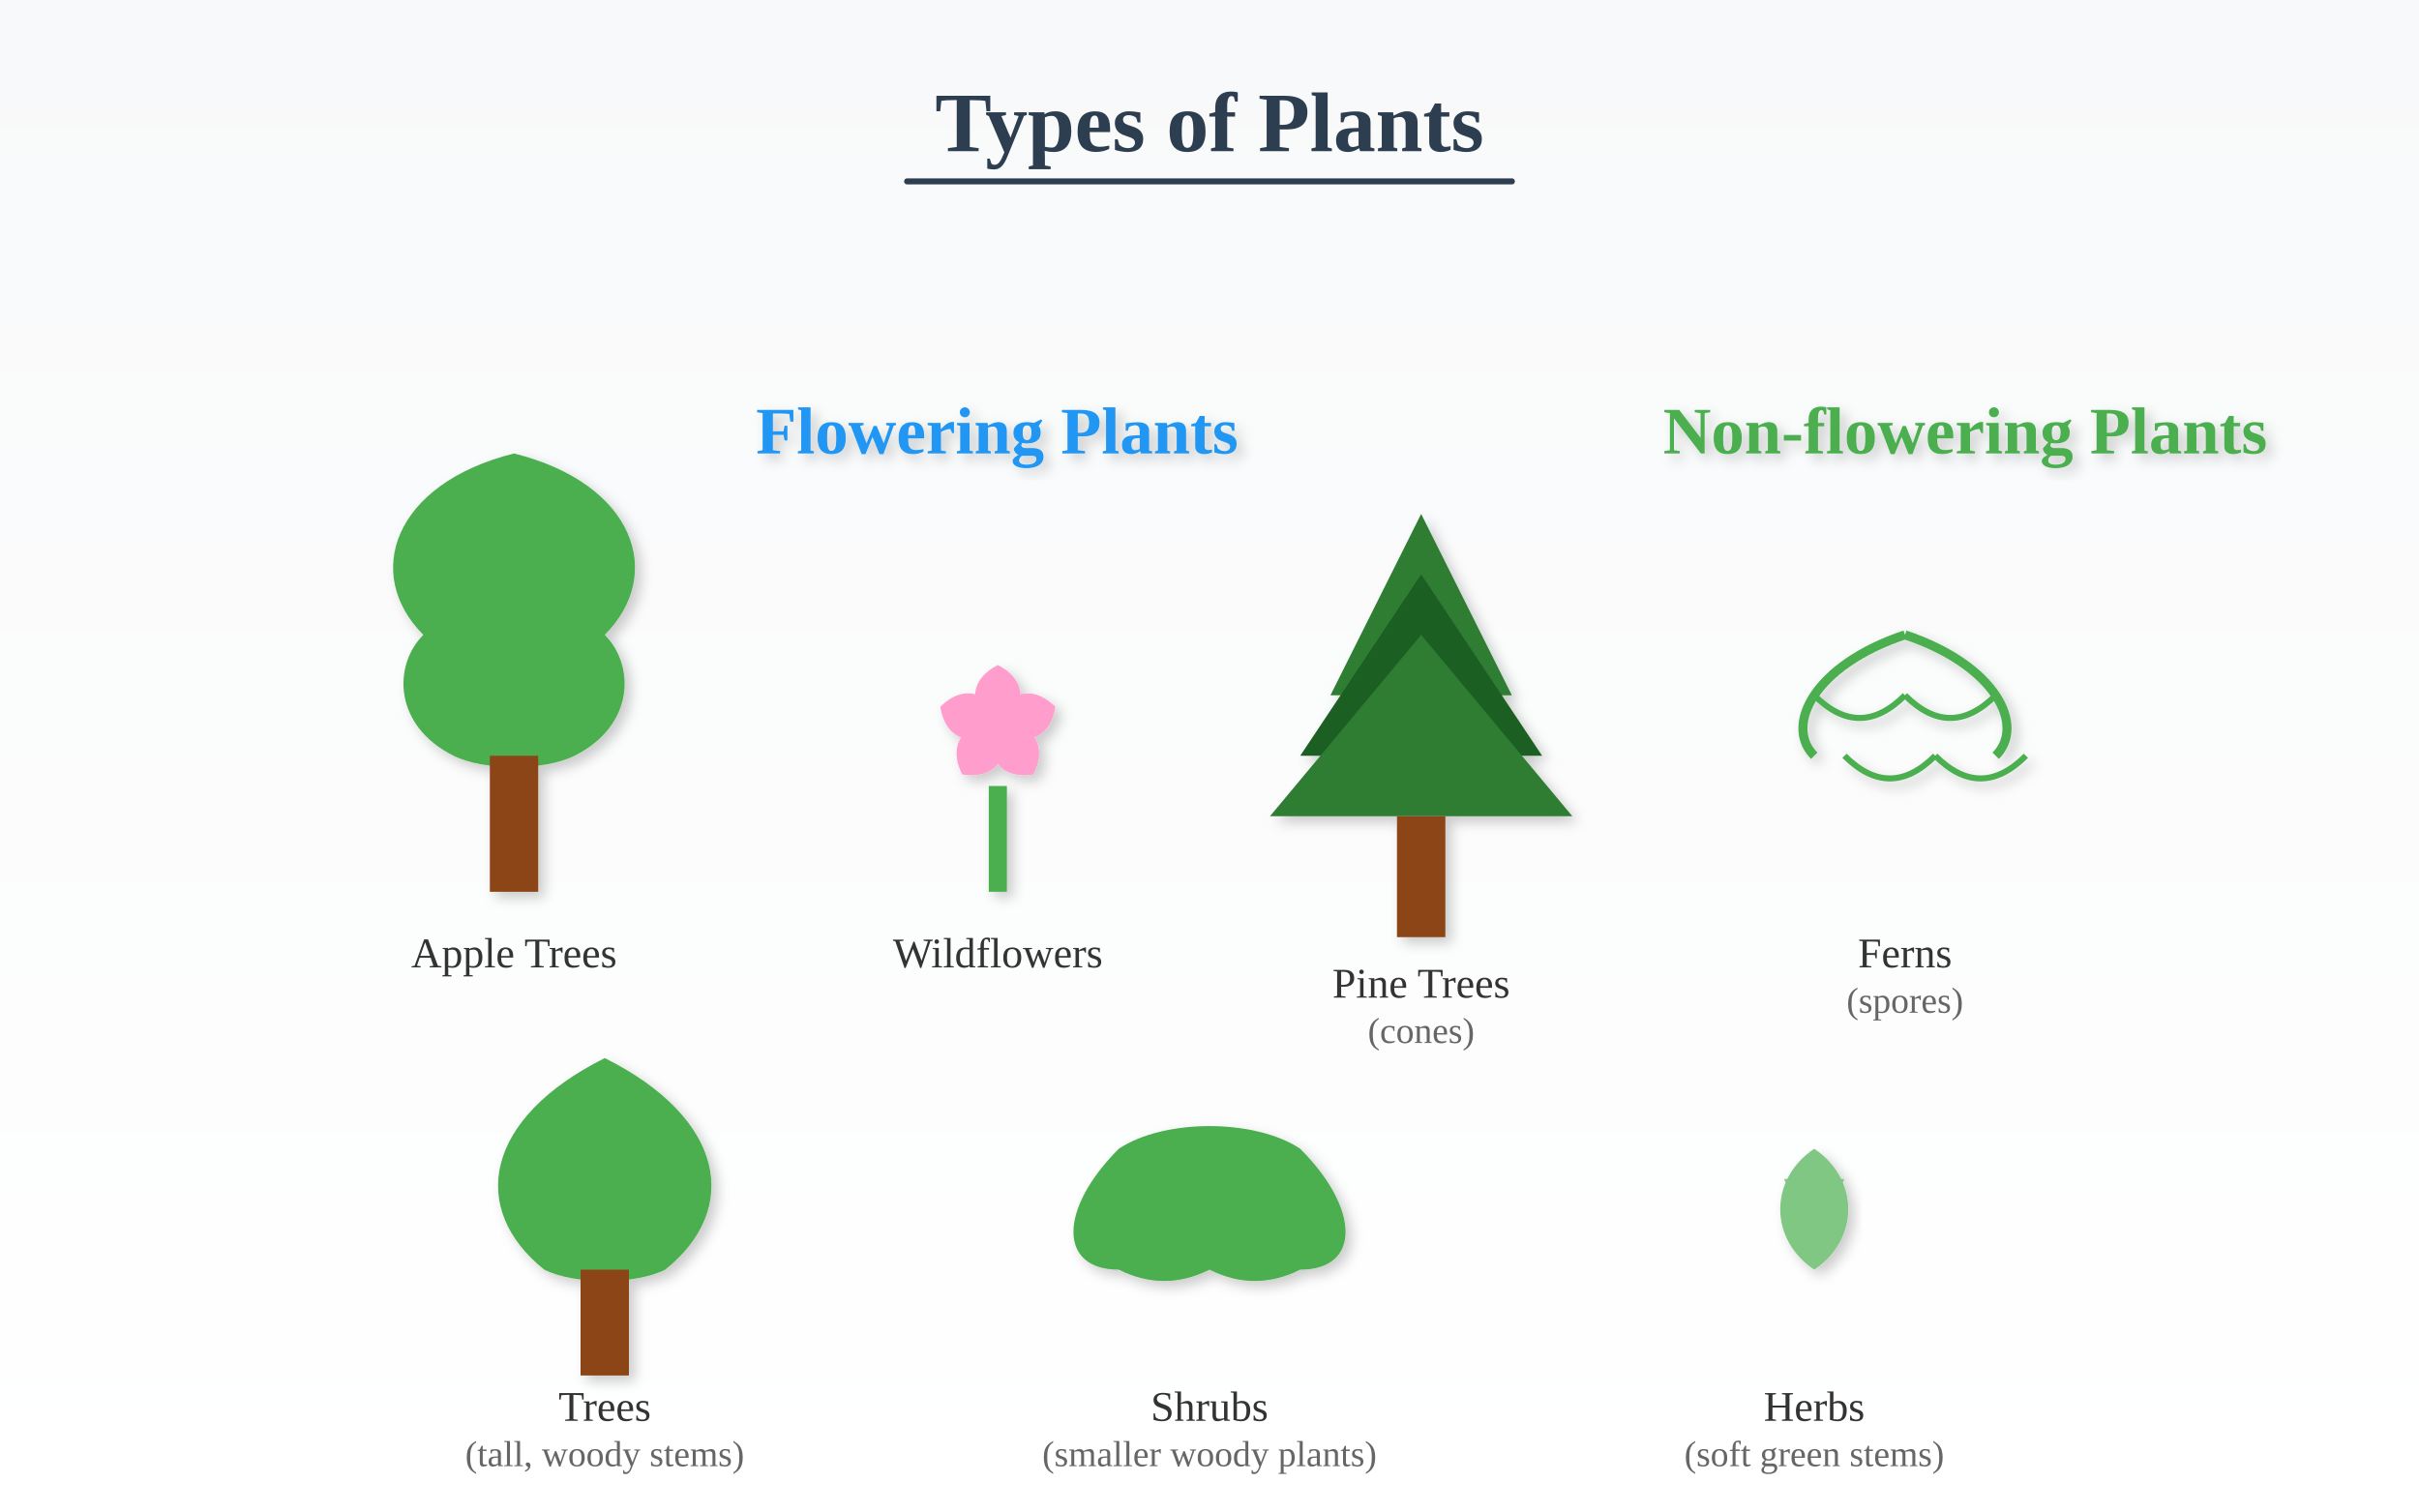
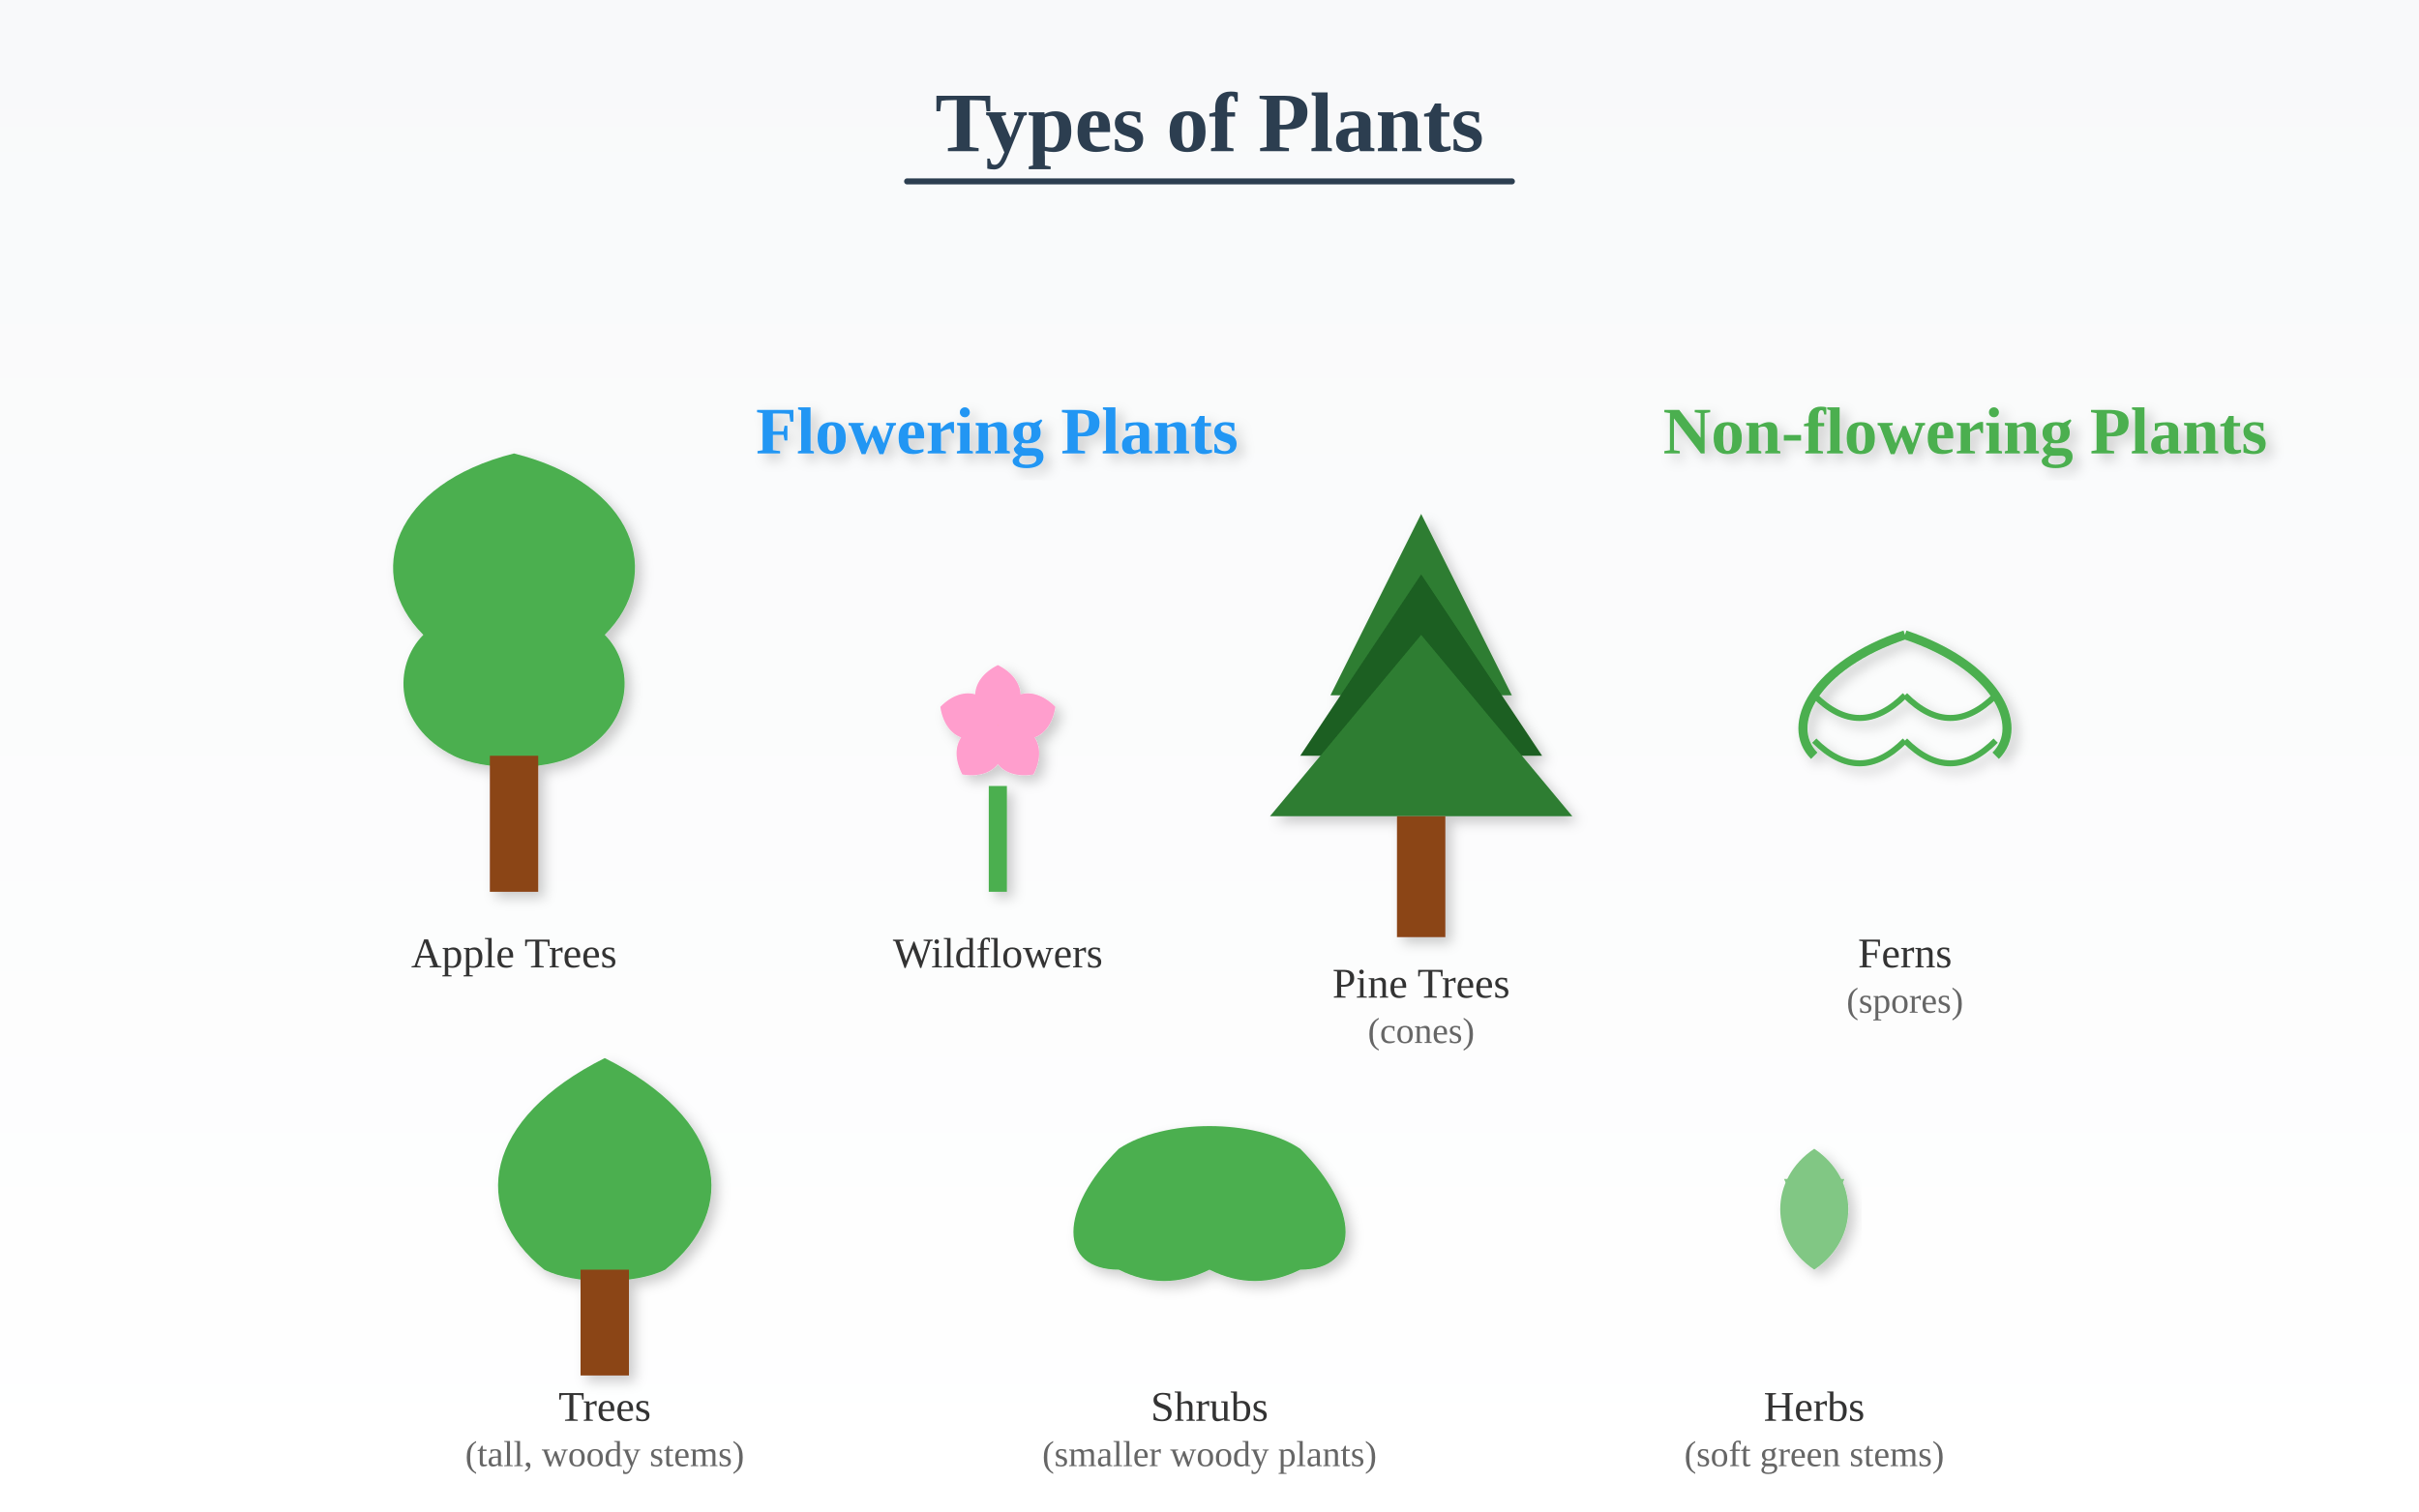
<svg xmlns="http://www.w3.org/2000/svg" viewBox="0 0 800 500">
  <defs>
    <linearGradient id="bg-gradient" x1="0%" y1="0%" x2="0%" y2="100%">
      <stop offset="0%" style="stop-color:#f8f9fa;stop-opacity:1" />
      <stop offset="100%" style="stop-color:#ffffff;stop-opacity:1" />
    </linearGradient>
    <filter id="shadow" x="-20%" y="-20%" width="140%" height="140%">
      <feGaussianBlur in="SourceAlpha" stdDeviation="2" />
      <feOffset dx="2" dy="2" result="offsetblur" />
      <feComponentTransfer>
        <feFuncA type="linear" slope="0.2" />
      </feComponentTransfer>
      <feMerge>
        <feMergeNode />
        <feMergeNode in="SourceGraphic" />
      </feMerge>
    </filter>
  </defs>
  <rect width="800" height="500" fill="url(#bg-gradient)" />
  <g transform="translate(400,50)">
    <text text-anchor="middle" font-size="28" font-weight="bold" fill="#2c3e50">Types of Plants</text>
    <path d="M-100,10 H100" stroke="#2c3e50" stroke-width="2" stroke-linecap="round" />
  </g>
  <g transform="translate(250,180)">
    <text x="0" y="-30" font-size="22" font-weight="bold" fill="#2196f3" filter="url(#shadow)">Flowering Plants</text>
    <g transform="translate(-80,70)">
      <g filter="url(#shadow)">
        <path d="M0,-100 C-40,-90 -50,-60 -30,-40 C-40,-30 -40,-10 -20,0 C-10,5 10,5 20,0 C40,-10 40,-30 30,-40 C50,-60 40,-90 0,-100" fill="#4caf50" />
        <rect x="-8" y="0" width="16" height="45" fill="#8b4513" />
      </g>
      <text x="0" y="70" text-anchor="middle" font-size="14" fill="#333">Apple Trees</text>
    </g>
    <g transform="translate(80,70)">
      <g filter="url(#shadow)">
        <circle cx="0" cy="-10" r="8" fill="#ffd700" />
        <path d="M0,-30 C10,-25 10,-15 0,-10 C-10,-15 -10,-25 0,-30" fill="#ff9ecd" />
        <path d="M0,-30 C10,-25 10,-15 0,-10 C-10,-15 -10,-25 0,-30" fill="#ff9ecd" transform="rotate(72, 0, -10)" />
        <path d="M0,-30 C10,-25 10,-15 0,-10 C-10,-15 -10,-25 0,-30" fill="#ff9ecd" transform="rotate(144, 0, -10)" />
        <path d="M0,-30 C10,-25 10,-15 0,-10 C-10,-15 -10,-25 0,-30" fill="#ff9ecd" transform="rotate(216, 0, -10)" />
        <path d="M0,-30 C10,-25 10,-15 0,-10 C-10,-15 -10,-25 0,-30" fill="#ff9ecd" transform="rotate(288, 0, -10)" />
        <rect x="-3" y="10" width="6" height="35" fill="#4caf50" />
      </g>
      <text x="0" y="70" text-anchor="middle" font-size="14" fill="#333">Wildflowers</text>
    </g>
  </g>
  <g transform="translate(550,180)">
    <text x="0" y="-30" font-size="22" font-weight="bold" fill="#4caf50" filter="url(#shadow)">Non-flowering Plants</text>
    <g transform="translate(-80,70)">
      <g filter="url(#shadow)">
        <path d="M0,-80 L30,-20 L-30,-20 Z" fill="#2e7d32" />
        <path d="M0,-60 L40,0 L-40,0 Z" fill="#1b5e20" />
        <path d="M0,-40 L50,20 L-50,20 Z" fill="#2e7d32" />
        <rect x="-8" y="20" width="16" height="40" fill="#8b4513" />
      </g>
      <text x="0" y="80" text-anchor="middle" font-size="14" fill="#333">Pine Trees</text>
      <text x="0" y="95" text-anchor="middle" font-size="12" fill="#666">(cones)</text>
    </g>
    <g transform="translate(80,70)">
      <g filter="url(#shadow)">
        <path d="M0,-40 C-30,-30 -40,-10 -30,0 M0,-40 C30,-30 40,-10 30,0" stroke="#4caf50" stroke-width="3" fill="none" />
        <path d="M-30,-20 C-20,-10 -10,-10 0,-20 M0,-20 C10,-10 20,-10 30,-20" stroke="#4caf50" stroke-width="2" fill="none" />
-         <path d="M-20,0 C-10,10 0,10 10,0 M10,0 C20,10 30,10 40,0" stroke="#4caf50" stroke-width="2" fill="none" />
+         <path d="M-30,-5 C-20,5 -10,5 0,-5 M0,-5 C10,5 20,5 30,-5" stroke="#4caf50" stroke-width="2" fill="none" />
      </g>
      <text x="0" y="70" text-anchor="middle" font-size="14" fill="#333">Ferns</text>
      <text x="0" y="85" text-anchor="middle" font-size="12" fill="#666">(spores)</text>
    </g>
  </g>
  <g transform="translate(400,420)">
    <text x="0" y="-20" text-anchor="middle" font-size="22" font-weight="bold" fill="#9c27b0" filter="url(#shadow)">By Size</text>
    <g transform="translate(-200,0)">
      <g filter="url(#shadow)">
        <path d="M0,-70 C-40,-50 -45,-20 -20,0 C-10,5 10,5 20,0 C45,-20 40,-50 0,-70" fill="#4caf50" />
        <rect x="-8" y="0" width="16" height="35" fill="#8b4513" />
      </g>
      <text x="0" y="50" text-anchor="middle" font-size="14" fill="#333">Trees</text>
      <text x="0" y="65" text-anchor="middle" font-size="12" fill="#666">(tall, woody stems)</text>
    </g>
    <g transform="translate(0,0)">
      <g filter="url(#shadow)">
        <path d="M-30,-40 C-50,-20 -50,0 -30,0 C-20,5 -10,5 0,0 C10,5 20,5 30,0 C50,0 50,-20 30,-40 C15,-50 -15,-50 -30,-40" fill="#4caf50" />
      </g>
      <text x="0" y="50" text-anchor="middle" font-size="14" fill="#333">Shrubs</text>
      <text x="0" y="65" text-anchor="middle" font-size="12" fill="#666">(smaller woody plants)</text>
    </g>
    <g transform="translate(200,0)">
      <g filter="url(#shadow)">
        <path d="M0,-40 C-15,-30 -15,-10 0,0 C15,-10 15,-30 0,-40" fill="#81c784" />
        <path d="M-10,-30 C-5,-20 -5,-10 0,-5 C5,-10 5,-20 10,-30" fill="#81c784" />
      </g>
      <text x="0" y="50" text-anchor="middle" font-size="14" fill="#333">Herbs</text>
      <text x="0" y="65" text-anchor="middle" font-size="12" fill="#666">(soft green stems)</text>
    </g>
  </g>
</svg>
